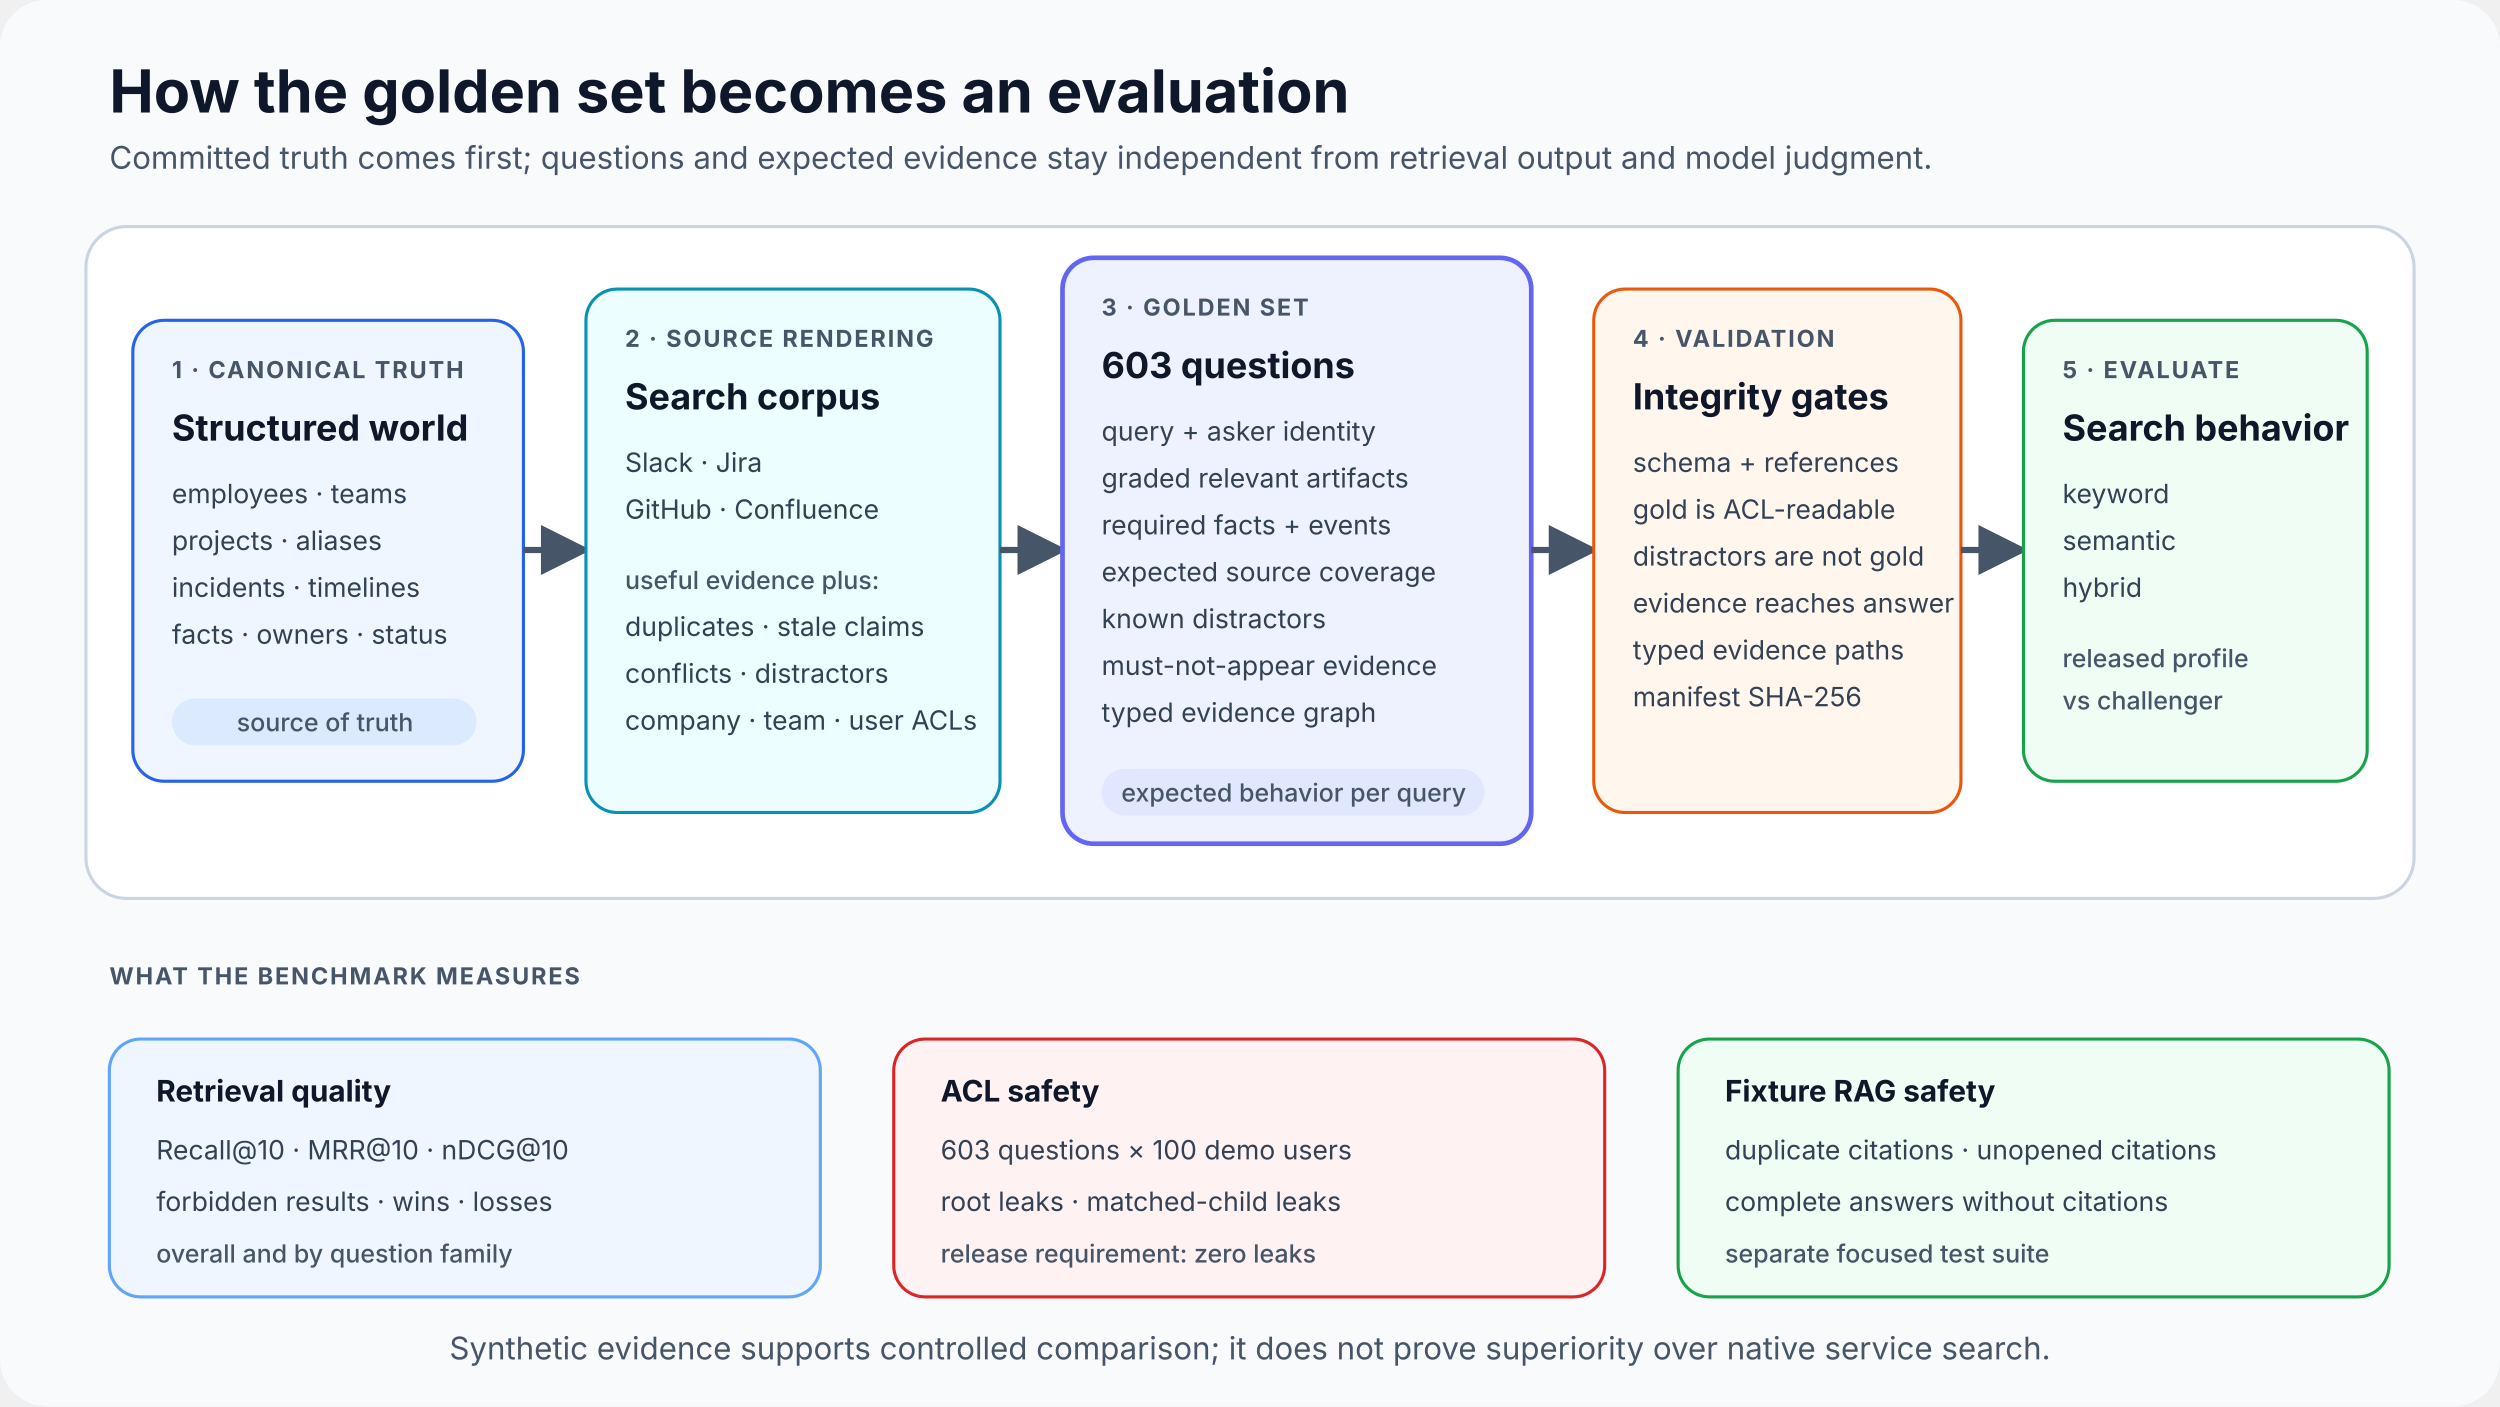
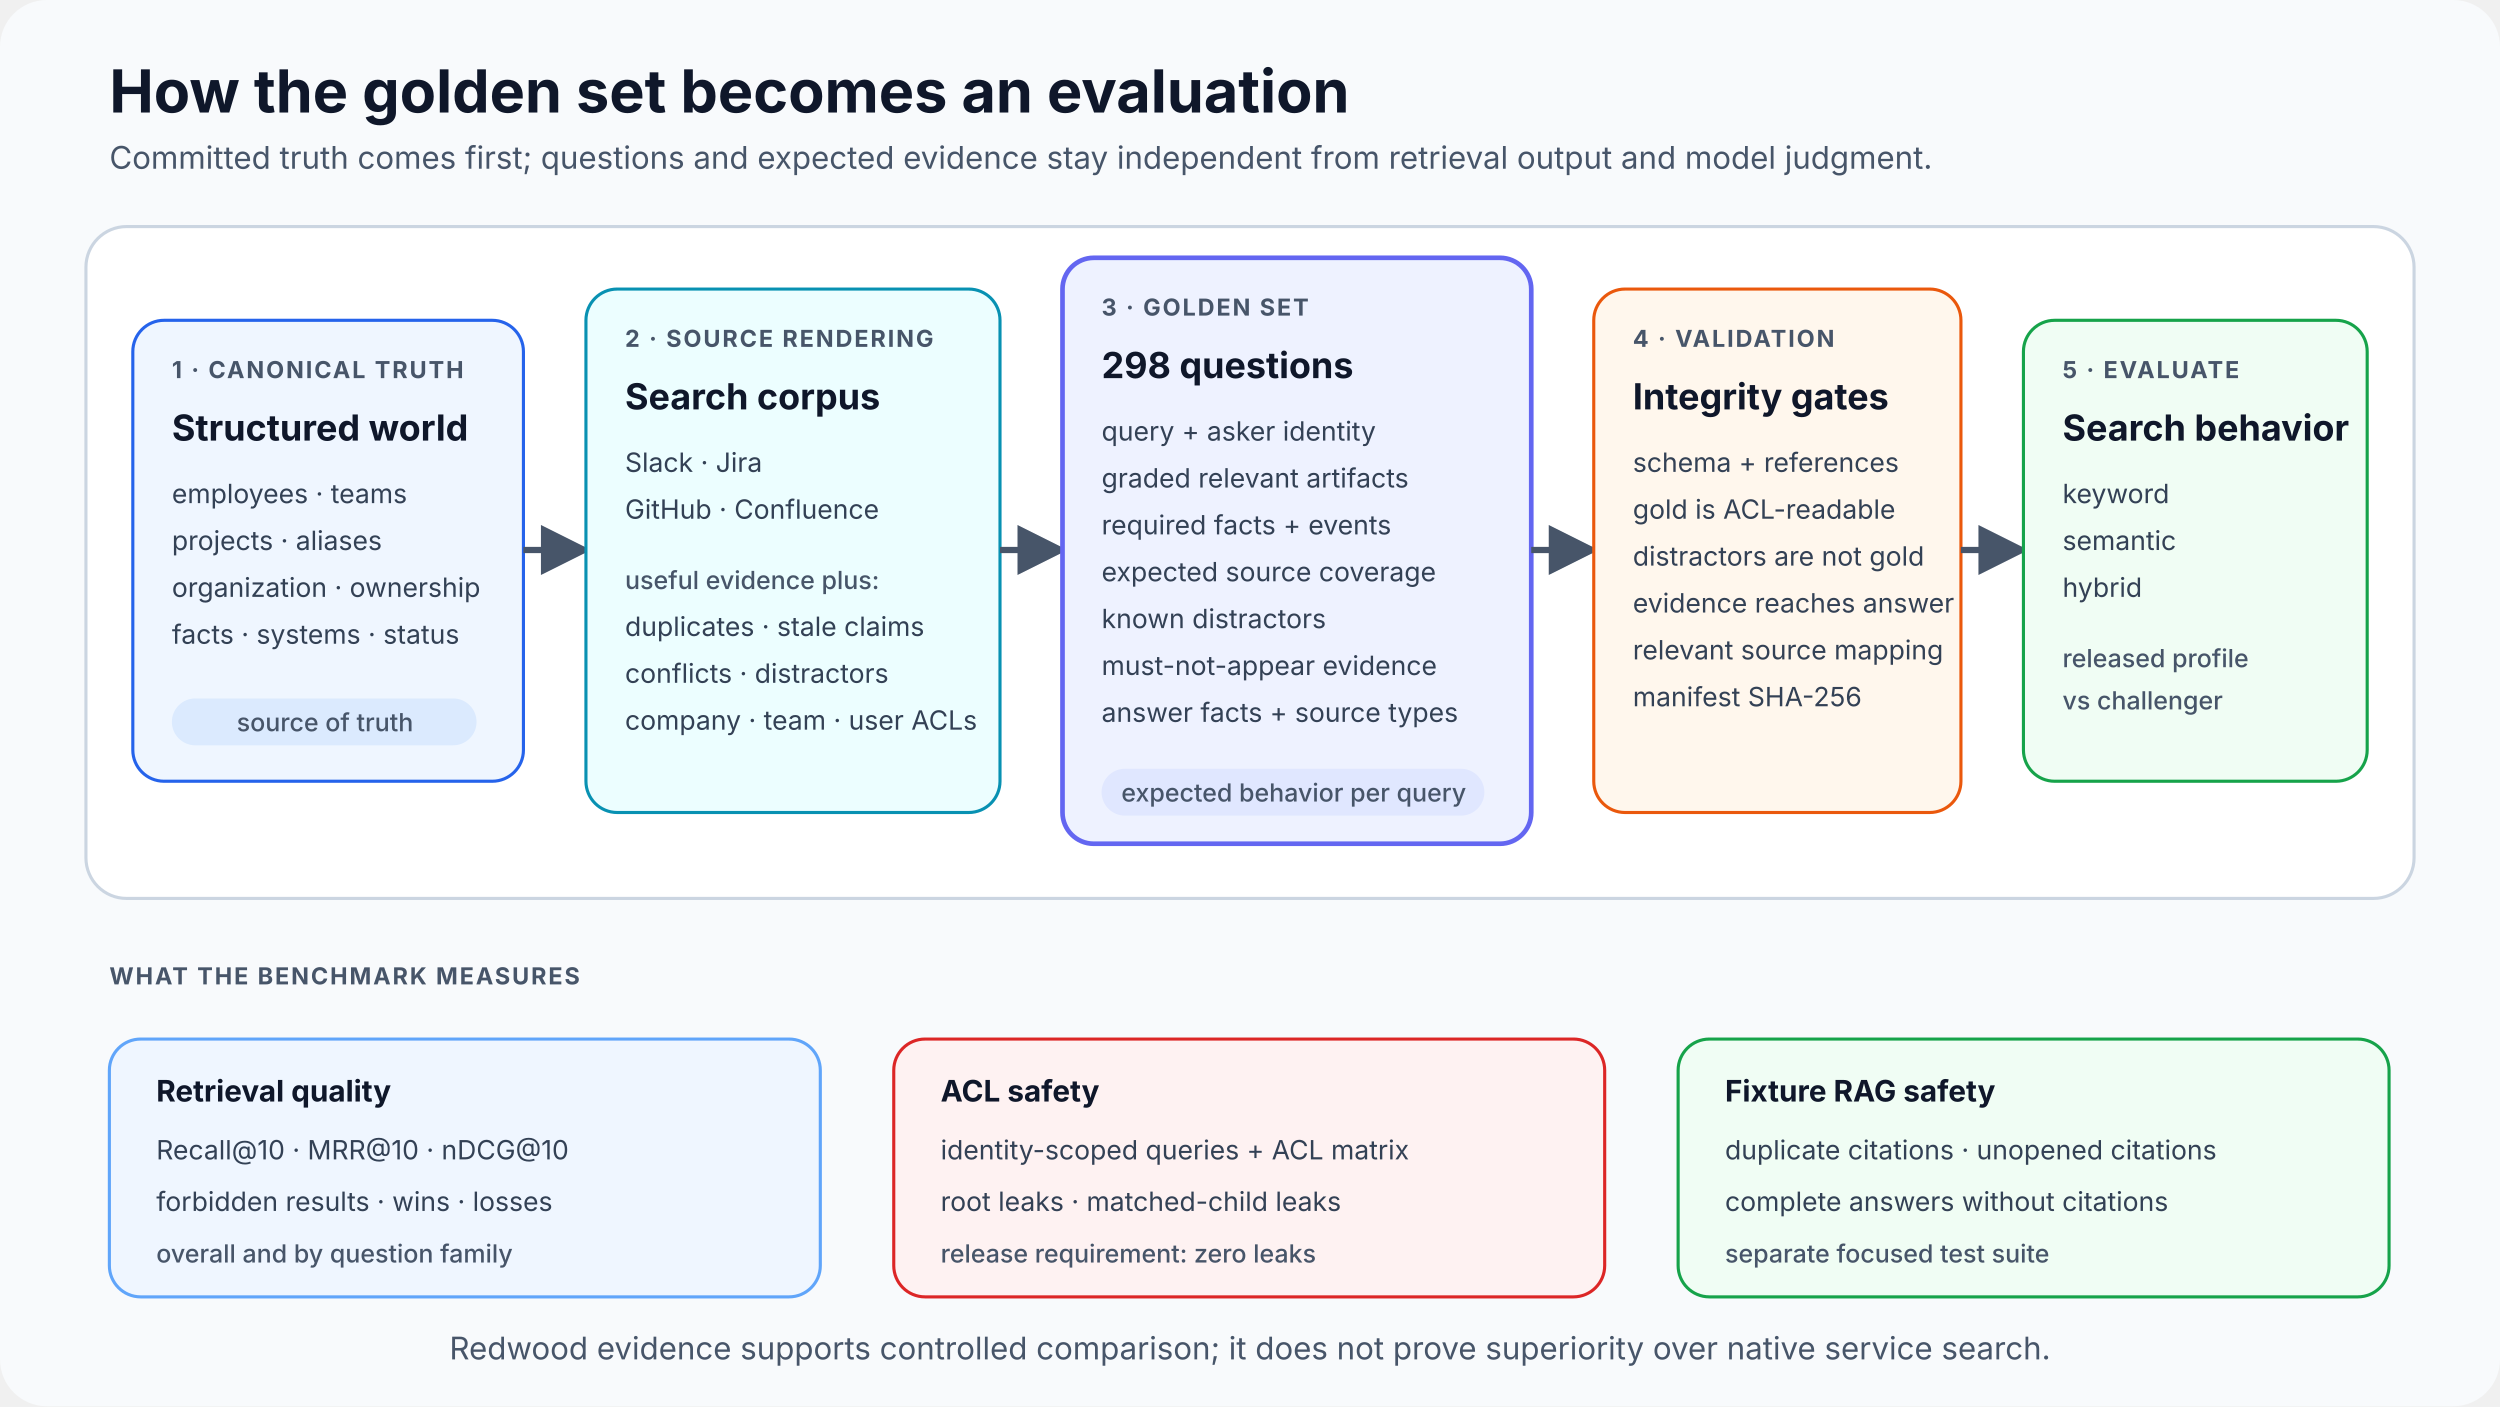
<svg xmlns="http://www.w3.org/2000/svg" width="1600" height="900" viewBox="0 0 1600 900" role="img" aria-labelledby="title desc">
  <defs>
    <marker id="arrow" viewBox="0 0 10 10" refX="9" refY="5" markerWidth="8" markerHeight="8" orient="auto">
      <path d="M 0 0 L 10 5 L 0 10 z" fill="#475569" />
    </marker>
    <style>
      .title { font: 700 38px -apple-system, BlinkMacSystemFont, "Segoe UI", sans-serif; fill: #0f172a; }
      .subtitle { font: 400 20px -apple-system, BlinkMacSystemFont, "Segoe UI", sans-serif; fill: #475569; }
      .step { font: 700 15px -apple-system, BlinkMacSystemFont, "Segoe UI", sans-serif; fill: #475569; letter-spacing: 1.2px; }
      .heading { font: 700 23px -apple-system, BlinkMacSystemFont, "Segoe UI", sans-serif; fill: #0f172a; }
      .body { font: 400 17px -apple-system, BlinkMacSystemFont, "Segoe UI", sans-serif; fill: #334155; }
      .small { font: 500 16px -apple-system, BlinkMacSystemFont, "Segoe UI", sans-serif; fill: #475569; }
      .metric { font: 700 19px -apple-system, BlinkMacSystemFont, "Segoe UI", sans-serif; fill: #0f172a; }
      .line { stroke: #475569; stroke-width: 4; fill: none; marker-end: url(#arrow); }
    </style>
  </defs>
  <rect width="1600" height="900" rx="30" fill="#f8fafc" />
  <text x="70" y="72" class="title">How the golden set becomes an evaluation</text>
  <text x="70" y="108" class="subtitle">Committed truth comes first; questions and expected evidence stay independent from retrieval output and model judgment.</text>
  <rect x="55" y="145" width="1490" height="430" rx="26" fill="#ffffff" stroke="#cbd5e1" stroke-width="2" />
  <rect x="85" y="205" width="250" height="295" rx="20" fill="#eff6ff" stroke="#2563eb" stroke-width="2" />
  <text x="110" y="242" class="step">1 · CANONICAL TRUTH</text>
  <text x="110" y="282" class="heading">Structured world</text>
  <text x="110" y="322" class="body">employees · teams</text>
  <text x="110" y="352" class="body">projects · aliases</text>
-   <text x="110" y="382" class="body">incidents · timelines</text>
-   <text x="110" y="412" class="body">facts · owners · status</text>
+   <text x="110" y="382" class="body">organization · ownership</text>
+   <text x="110" y="412" class="body">facts · systems · status</text>
  <rect x="110" y="447" width="195" height="30" rx="15" fill="#dbeafe" />
  <text x="208" y="468" class="small" text-anchor="middle">source of truth</text>
  <path d="M 335 352 L 375 352" class="line" />
  <rect x="375" y="185" width="265" height="335" rx="20" fill="#ecfeff" stroke="#0891b2" stroke-width="2" />
  <text x="400" y="222" class="step">2 · SOURCE RENDERING</text>
  <text x="400" y="262" class="heading">Search corpus</text>
  <text x="400" y="302" class="body">Slack · Jira</text>
  <text x="400" y="332" class="body">GitHub · Confluence</text>
  <text x="400" y="377" class="small">useful evidence plus:</text>
  <text x="400" y="407" class="body">duplicates · stale claims</text>
  <text x="400" y="437" class="body">conflicts · distractors</text>
  <text x="400" y="467" class="body">company · team · user ACLs</text>
  <path d="M 640 352 L 680 352" class="line" />
  <rect x="680" y="165" width="300" height="375" rx="20" fill="#eef2ff" stroke="#6366f1" stroke-width="3" />
  <text x="705" y="202" class="step">3 · GOLDEN SET</text>
-   <text x="705" y="242" class="heading">603 questions</text>
+   <text x="705" y="242" class="heading">298 questions</text>
  <text x="705" y="282" class="body">query + asker identity</text>
  <text x="705" y="312" class="body">graded relevant artifacts</text>
  <text x="705" y="342" class="body">required facts + events</text>
  <text x="705" y="372" class="body">expected source coverage</text>
  <text x="705" y="402" class="body">known distractors</text>
  <text x="705" y="432" class="body">must-not-appear evidence</text>
-   <text x="705" y="462" class="body">typed evidence graph</text>
+   <text x="705" y="462" class="body">answer facts + source types</text>
  <rect x="705" y="492" width="245" height="30" rx="15" fill="#e0e7ff" />
  <text x="828" y="513" class="small" text-anchor="middle">expected behavior per query</text>
  <path d="M 980 352 L 1020 352" class="line" />
  <rect x="1020" y="185" width="235" height="335" rx="20" fill="#fff7ed" stroke="#ea580c" stroke-width="2" />
  <text x="1045" y="222" class="step">4 · VALIDATION</text>
  <text x="1045" y="262" class="heading">Integrity gates</text>
  <text x="1045" y="302" class="body">schema + references</text>
  <text x="1045" y="332" class="body">gold is ACL-readable</text>
  <text x="1045" y="362" class="body">distractors are not gold</text>
  <text x="1045" y="392" class="body">evidence reaches answer</text>
-   <text x="1045" y="422" class="body">typed evidence paths</text>
+   <text x="1045" y="422" class="body">relevant source mapping</text>
  <text x="1045" y="452" class="body">manifest SHA-256</text>
  <path d="M 1255 352 L 1295 352" class="line" />
  <rect x="1295" y="205" width="220" height="295" rx="20" fill="#f0fdf4" stroke="#16a34a" stroke-width="2" />
  <text x="1320" y="242" class="step">5 · EVALUATE</text>
  <text x="1320" y="282" class="heading">Search behavior</text>
  <text x="1320" y="322" class="body">keyword</text>
  <text x="1320" y="352" class="body">semantic</text>
  <text x="1320" y="382" class="body">hybrid</text>
  <text x="1320" y="427" class="small">released profile</text>
  <text x="1320" y="454" class="small">vs challenger</text>
  <text x="70" y="630" class="step">WHAT THE BENCHMARK MEASURES</text>
  <rect x="70" y="665" width="455" height="165" rx="20" fill="#eff6ff" stroke="#60a5fa" stroke-width="2" />
  <text x="100" y="705" class="metric">Retrieval quality</text>
  <text x="100" y="742" class="body">Recall@10 · MRR@10 · nDCG@10</text>
  <text x="100" y="775" class="body">forbidden results · wins · losses</text>
  <text x="100" y="808" class="small">overall and by question family</text>
  <rect x="572" y="665" width="455" height="165" rx="20" fill="#fef2f2" stroke="#dc2626" stroke-width="2" />
  <text x="602" y="705" class="metric">ACL safety</text>
-   <text x="602" y="742" class="body">603 questions × 100 demo users</text>
+   <text x="602" y="742" class="body">identity-scoped queries + ACL matrix</text>
  <text x="602" y="775" class="body">root leaks · matched-child leaks</text>
  <text x="602" y="808" class="small">release requirement: zero leaks</text>
  <rect x="1074" y="665" width="455" height="165" rx="20" fill="#f0fdf4" stroke="#16a34a" stroke-width="2" />
  <text x="1104" y="705" class="metric">Fixture RAG safety</text>
  <text x="1104" y="742" class="body">duplicate citations · unopened citations</text>
  <text x="1104" y="775" class="body">complete answers without citations</text>
  <text x="1104" y="808" class="small">separate focused test suite</text>
-   <text x="800" y="870" class="subtitle" text-anchor="middle">Synthetic evidence supports controlled comparison; it does not prove superiority over native service search.</text>
+   <text x="800" y="870" class="subtitle" text-anchor="middle">Redwood evidence supports controlled comparison; it does not prove superiority over native service search.</text>
</svg>
